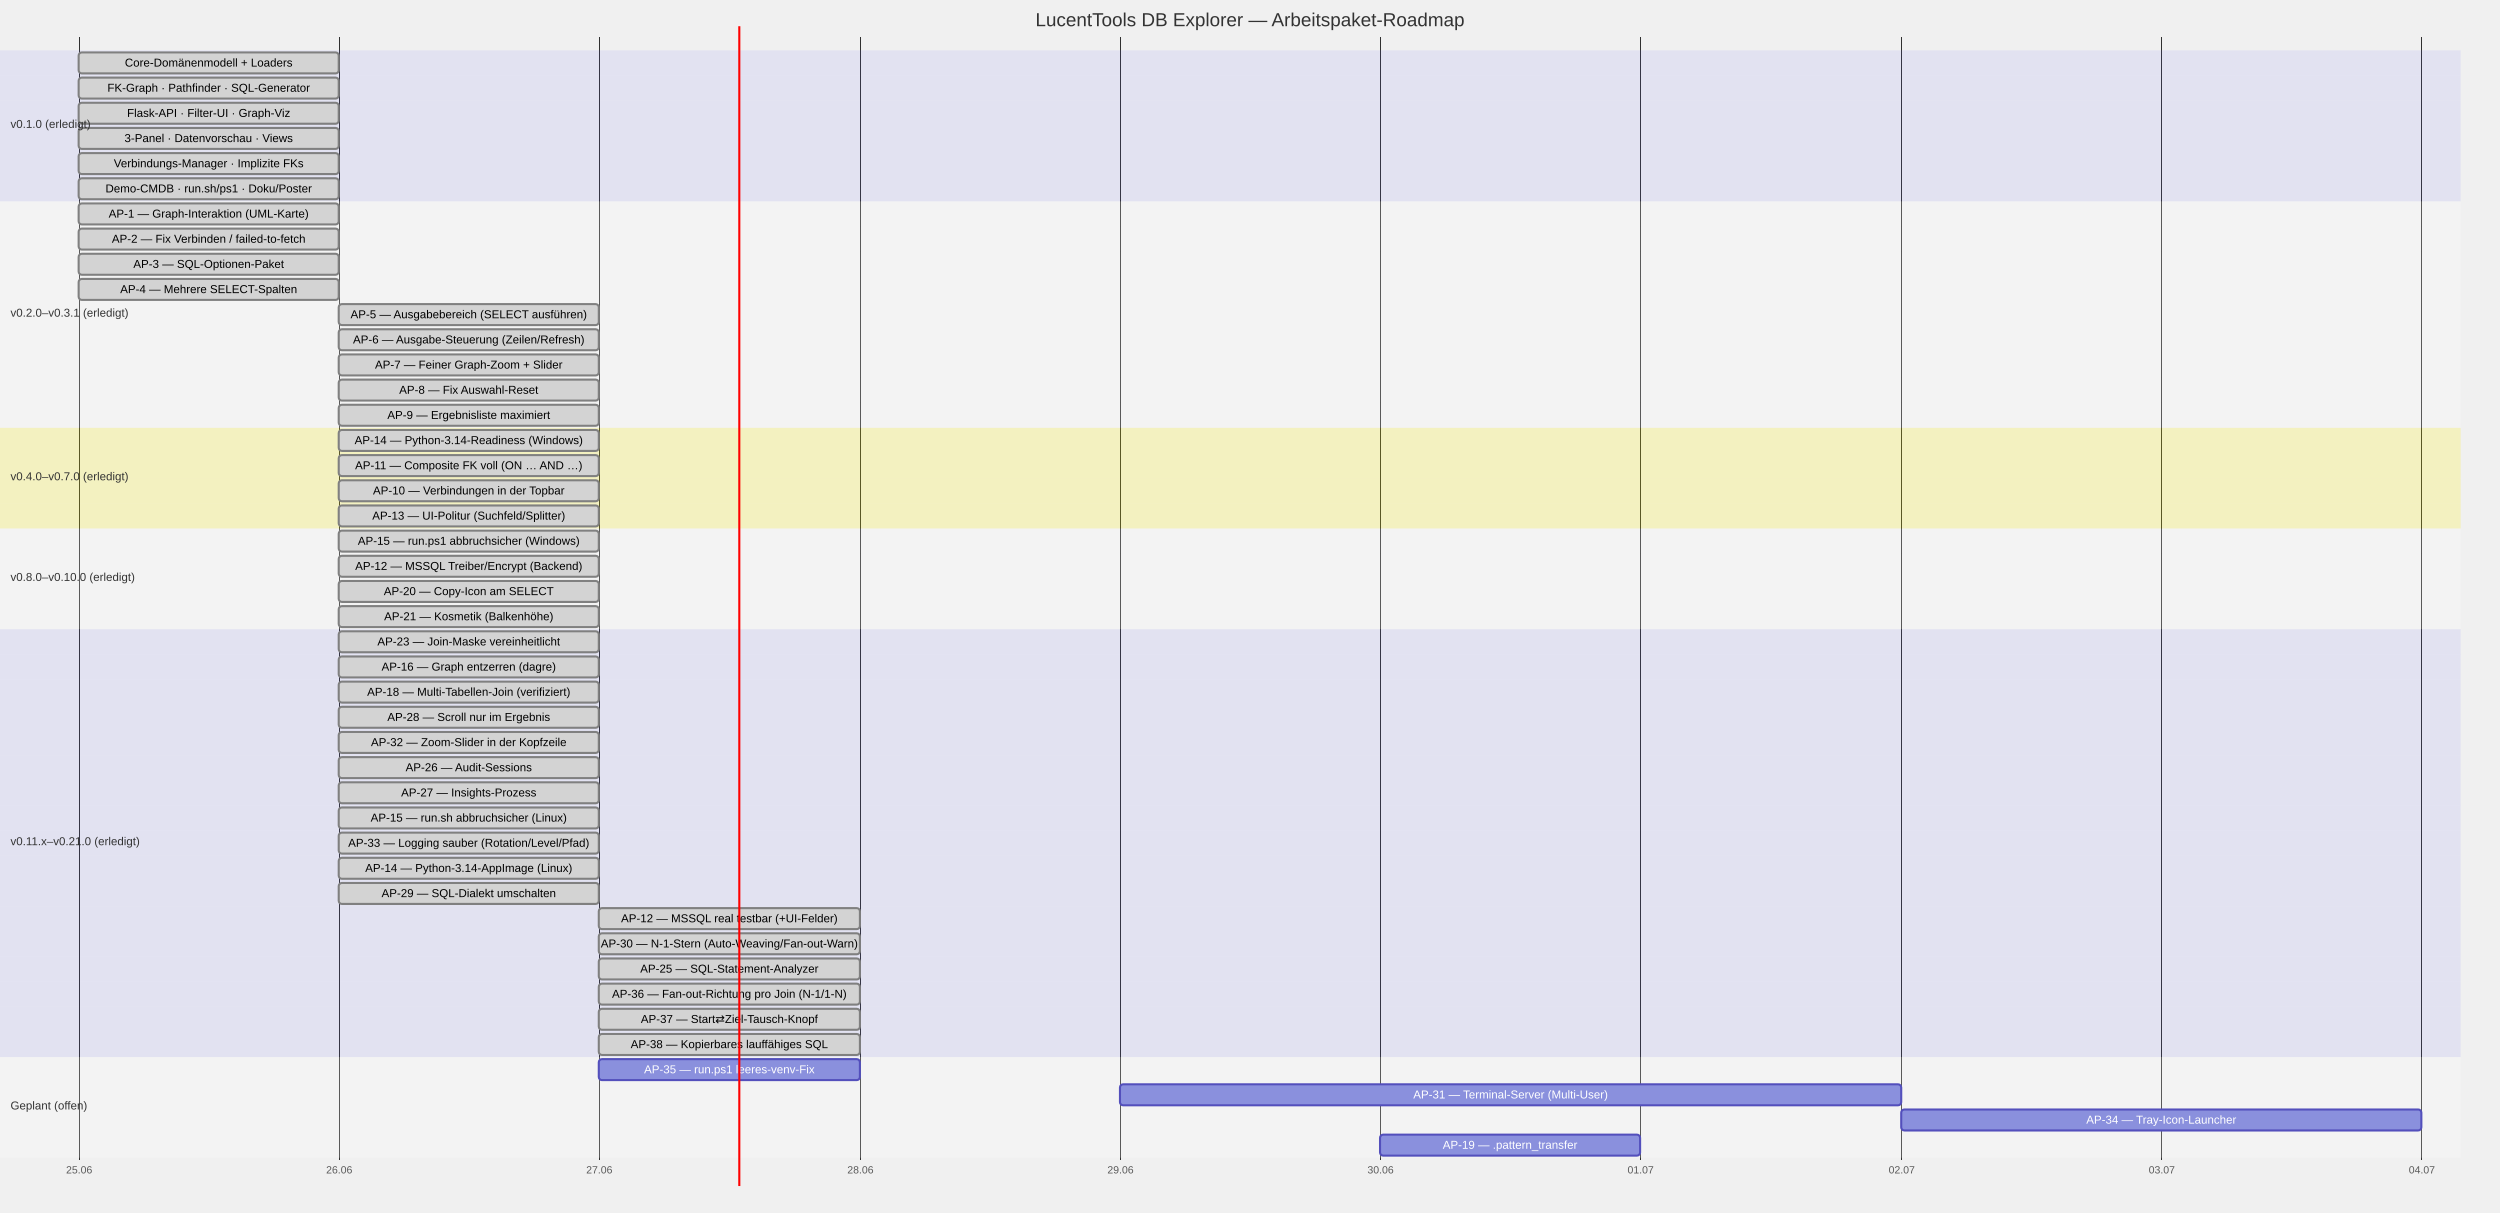
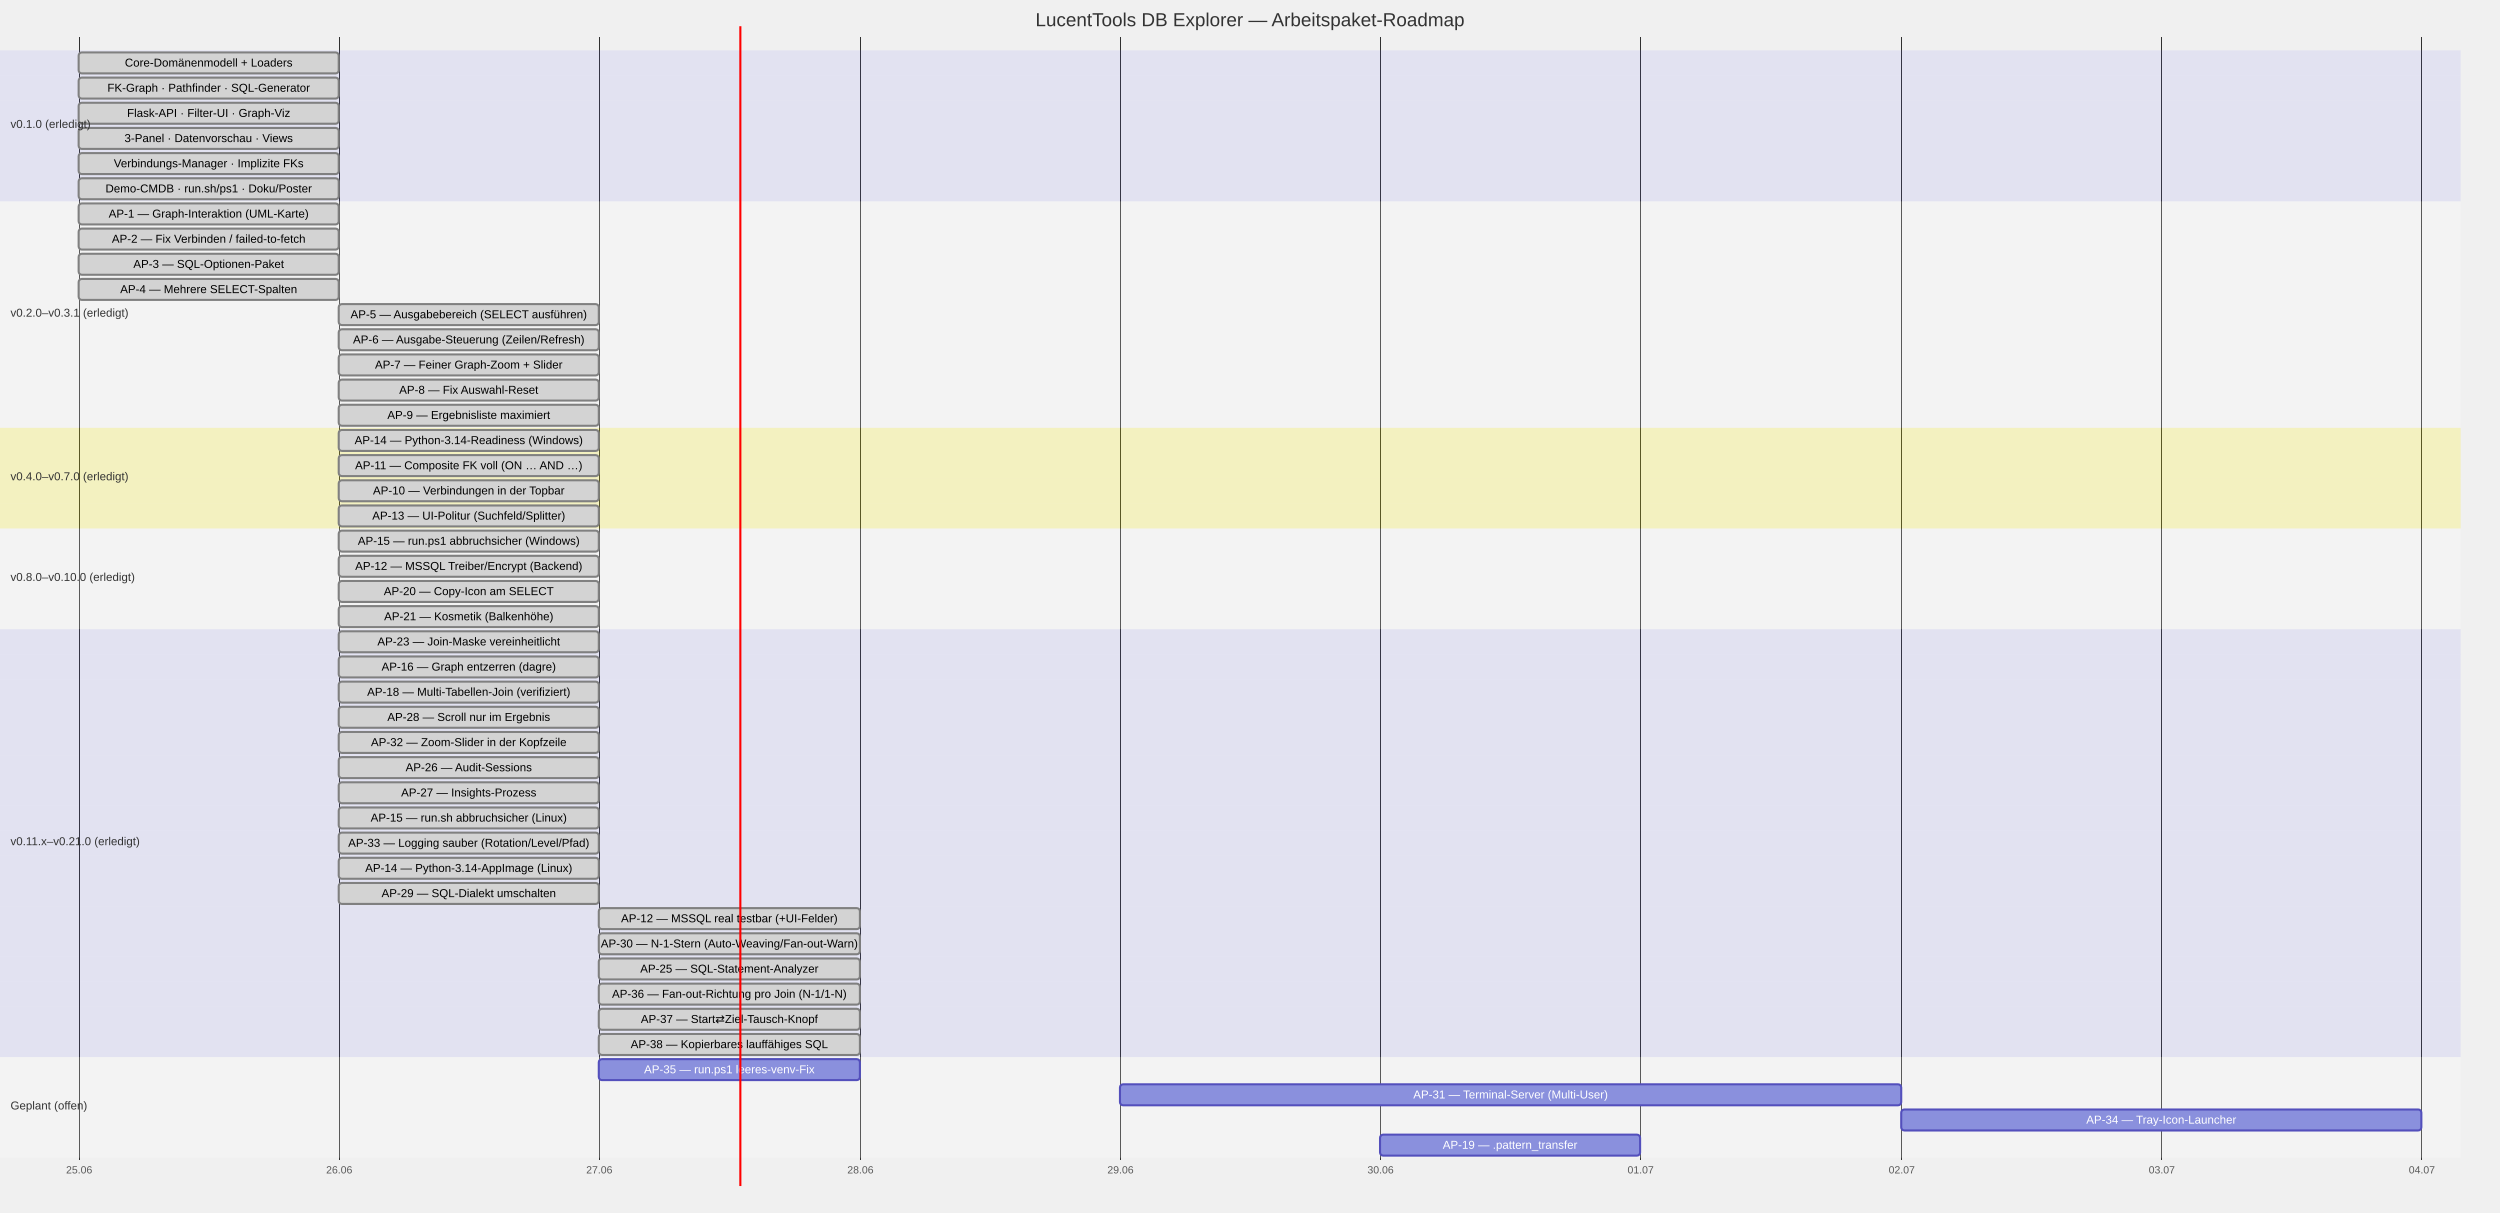
<svg xmlns="http://www.w3.org/2000/svg" id="my-svg" width="2384" viewBox="0 0 2384 1156" style="max-width: 2384px; background-color: transparent;" role="graphics-document document" aria-roledescription="gantt">
  <style>#my-svg{font-family:"trebuchet ms",verdana,arial,sans-serif;font-size:16px;fill:#333;}@keyframes edge-animation-frame{from{stroke-dashoffset:0;}}@keyframes dash{to{stroke-dashoffset:0;}}#my-svg .edge-animation-slow{stroke-dasharray:9,5!important;stroke-dashoffset:900;animation:dash 50s linear infinite;stroke-linecap:round;}#my-svg .edge-animation-fast{stroke-dasharray:9,5!important;stroke-dashoffset:900;animation:dash 20s linear infinite;stroke-linecap:round;}#my-svg .error-icon{fill:#552222;}#my-svg .error-text{fill:#552222;stroke:#552222;}#my-svg .edge-thickness-normal{stroke-width:1px;}#my-svg .edge-thickness-thick{stroke-width:3.5px;}#my-svg .edge-pattern-solid{stroke-dasharray:0;}#my-svg .edge-thickness-invisible{stroke-width:0;fill:none;}#my-svg .edge-pattern-dashed{stroke-dasharray:3;}#my-svg .edge-pattern-dotted{stroke-dasharray:2;}#my-svg .marker{fill:#333333;stroke:#333333;}#my-svg .marker.cross{stroke:#333333;}#my-svg svg{font-family:"trebuchet ms",verdana,arial,sans-serif;font-size:16px;}#my-svg p{margin:0;}#my-svg .mermaid-main-font{font-family:"trebuchet ms",verdana,arial,sans-serif;}#my-svg .exclude-range{fill:#eeeeee;}#my-svg .section{stroke:none;opacity:0.2;}#my-svg .section0{fill:rgba(102, 102, 255, 0.49);}#my-svg .section2{fill:#fff400;}#my-svg .section1,#my-svg .section3{fill:white;opacity:0.2;}#my-svg .sectionTitle0{fill:#333;}#my-svg .sectionTitle1{fill:#333;}#my-svg .sectionTitle2{fill:#333;}#my-svg .sectionTitle3{fill:#333;}#my-svg .sectionTitle{text-anchor:start;font-family:"trebuchet ms",verdana,arial,sans-serif;}#my-svg .grid .tick{stroke:lightgrey;opacity:0.8;shape-rendering:crispEdges;}#my-svg .grid .tick text{font-family:"trebuchet ms",verdana,arial,sans-serif;fill:#333;}#my-svg .grid path{stroke-width:0;}#my-svg .today{fill:none;stroke:red;stroke-width:2px;}#my-svg .task{stroke-width:2;}#my-svg .taskText{text-anchor:middle;font-family:"trebuchet ms",verdana,arial,sans-serif;}#my-svg .taskTextOutsideRight{fill:black;text-anchor:start;font-family:"trebuchet ms",verdana,arial,sans-serif;}#my-svg .taskTextOutsideLeft{fill:black;text-anchor:end;}#my-svg .task.clickable{cursor:pointer;}#my-svg .taskText.clickable{cursor:pointer;fill:#003163!important;font-weight:bold;}#my-svg .taskTextOutsideLeft.clickable{cursor:pointer;fill:#003163!important;font-weight:bold;}#my-svg .taskTextOutsideRight.clickable{cursor:pointer;fill:#003163!important;font-weight:bold;}#my-svg .taskText0,#my-svg .taskText1,#my-svg .taskText2,#my-svg .taskText3{fill:white;}#my-svg .task0,#my-svg .task1,#my-svg .task2,#my-svg .task3{fill:#8a90dd;stroke:#534fbc;}#my-svg .taskTextOutside0,#my-svg .taskTextOutside2{fill:black;}#my-svg .taskTextOutside1,#my-svg .taskTextOutside3{fill:black;}#my-svg .active0,#my-svg .active1,#my-svg .active2,#my-svg .active3{fill:#bfc7ff;stroke:#534fbc;}#my-svg .activeText0,#my-svg .activeText1,#my-svg .activeText2,#my-svg .activeText3{fill:black!important;}#my-svg .done0,#my-svg .done1,#my-svg .done2,#my-svg .done3{stroke:grey;fill:lightgrey;stroke-width:2;}#my-svg .doneText0,#my-svg .doneText1,#my-svg .doneText2,#my-svg .doneText3{fill:black!important;}#my-svg .doneText0.taskTextOutsideLeft,#my-svg .doneText0.taskTextOutsideRight,#my-svg .doneText1.taskTextOutsideLeft,#my-svg .doneText1.taskTextOutsideRight,#my-svg .doneText2.taskTextOutsideLeft,#my-svg .doneText2.taskTextOutsideRight,#my-svg .doneText3.taskTextOutsideLeft,#my-svg .doneText3.taskTextOutsideRight{fill:black!important;}#my-svg .crit0,#my-svg .crit1,#my-svg .crit2,#my-svg .crit3{stroke:#ff8888;fill:red;stroke-width:2;}#my-svg .activeCrit0,#my-svg .activeCrit1,#my-svg .activeCrit2,#my-svg .activeCrit3{stroke:#ff8888;fill:#bfc7ff;stroke-width:2;}#my-svg .doneCrit0,#my-svg .doneCrit1,#my-svg .doneCrit2,#my-svg .doneCrit3{stroke:#ff8888;fill:lightgrey;stroke-width:2;cursor:pointer;shape-rendering:crispEdges;}#my-svg .milestone{transform:rotate(45deg) scale(0.8,0.8);}#my-svg .milestoneText{font-style:italic;}#my-svg .doneCritText0,#my-svg .doneCritText1,#my-svg .doneCritText2,#my-svg .doneCritText3{fill:black!important;}#my-svg .doneCritText0.taskTextOutsideLeft,#my-svg .doneCritText0.taskTextOutsideRight,#my-svg .doneCritText1.taskTextOutsideLeft,#my-svg .doneCritText1.taskTextOutsideRight,#my-svg .doneCritText2.taskTextOutsideLeft,#my-svg .doneCritText2.taskTextOutsideRight,#my-svg .doneCritText3.taskTextOutsideLeft,#my-svg .doneCritText3.taskTextOutsideRight{fill:black!important;}#my-svg .vert{stroke:navy;}#my-svg .vertText{font-size:15px;text-anchor:middle;fill:navy!important;}#my-svg .activeCritText0,#my-svg .activeCritText1,#my-svg .activeCritText2,#my-svg .activeCritText3{fill:black!important;}#my-svg .titleText{text-anchor:middle;font-size:18px;fill:#333;font-family:"trebuchet ms",verdana,arial,sans-serif;}#my-svg .node .neo-node{stroke:#9370DB;}#my-svg [data-look="neo"].node rect,#my-svg [data-look="neo"].cluster rect,#my-svg [data-look="neo"].node polygon{stroke:#9370DB;filter:drop-shadow(1px 2px 2px rgba(185, 185, 185, 1));}#my-svg [data-look="neo"].node path{stroke:#9370DB;stroke-width:1px;}#my-svg [data-look="neo"].node .outer-path{filter:drop-shadow(1px 2px 2px rgba(185, 185, 185, 1));}#my-svg [data-look="neo"].node .neo-line path{stroke:#9370DB;filter:none;}#my-svg [data-look="neo"].node circle{stroke:#9370DB;filter:drop-shadow(1px 2px 2px rgba(185, 185, 185, 1));}#my-svg [data-look="neo"].node circle .state-start{fill:#000000;}#my-svg [data-look="neo"].icon-shape .icon{fill:#9370DB;filter:drop-shadow(1px 2px 2px rgba(185, 185, 185, 1));}#my-svg [data-look="neo"].icon-shape .icon-neo path{stroke:#9370DB;filter:drop-shadow(1px 2px 2px rgba(185, 185, 185, 1));}#my-svg :root{--mermaid-font-family:"trebuchet ms",verdana,arial,sans-serif;}</style>
  <g />
  <g class="grid" transform="translate(75, 1106)" fill="none" font-size="10" font-family="sans-serif" text-anchor="middle">
    <path class="domain" stroke="currentColor" d="M0.5,-1071V0.5H2234.5V-1071" />
    <g class="tick" opacity="1" transform="translate(0.5,0)">
      <line stroke="currentColor" y2="-1071" />
      <text fill="#000" y="3" dy="1em" stroke="none" font-size="10" style="text-anchor: middle;"> 25.06</text>
    </g>
    <g class="tick" opacity="1" transform="translate(248.5,0)">
      <line stroke="currentColor" y2="-1071" />
      <text fill="#000" y="3" dy="1em" stroke="none" font-size="10" style="text-anchor: middle;"> 26.06</text>
    </g>
    <g class="tick" opacity="1" transform="translate(496.5,0)">
      <line stroke="currentColor" y2="-1071" />
      <text fill="#000" y="3" dy="1em" stroke="none" font-size="10" style="text-anchor: middle;"> 27.06</text>
    </g>
    <g class="tick" opacity="1" transform="translate(745.5,0)">
      <line stroke="currentColor" y2="-1071" />
      <text fill="#000" y="3" dy="1em" stroke="none" font-size="10" style="text-anchor: middle;"> 28.06</text>
    </g>
    <g class="tick" opacity="1" transform="translate(993.5,0)">
      <line stroke="currentColor" y2="-1071" />
      <text fill="#000" y="3" dy="1em" stroke="none" font-size="10" style="text-anchor: middle;"> 29.06</text>
    </g>
    <g class="tick" opacity="1" transform="translate(1241.5,0)">
      <line stroke="currentColor" y2="-1071" />
      <text fill="#000" y="3" dy="1em" stroke="none" font-size="10" style="text-anchor: middle;"> 30.06</text>
    </g>
    <g class="tick" opacity="1" transform="translate(1489.5,0)">
      <line stroke="currentColor" y2="-1071" />
      <text fill="#000" y="3" dy="1em" stroke="none" font-size="10" style="text-anchor: middle;"> 01.07</text>
    </g>
    <g class="tick" opacity="1" transform="translate(1738.5,0)">
      <line stroke="currentColor" y2="-1071" />
      <text fill="#000" y="3" dy="1em" stroke="none" font-size="10" style="text-anchor: middle;"> 02.07</text>
    </g>
    <g class="tick" opacity="1" transform="translate(1986.5,0)">
      <line stroke="currentColor" y2="-1071" />
      <text fill="#000" y="3" dy="1em" stroke="none" font-size="10" style="text-anchor: middle;"> 03.07</text>
    </g>
    <g class="tick" opacity="1" transform="translate(2234.5,0)">
      <line stroke="currentColor" y2="-1071" />
      <text fill="#000" y="3" dy="1em" stroke="none" font-size="10" style="text-anchor: middle;"> 04.07</text>
    </g>
  </g>
  <g>
    <rect x="0" y="48" width="2346.5" height="24" class="section section0" />
    <rect x="0" y="72" width="2346.5" height="24" class="section section0" />
    <rect x="0" y="96" width="2346.5" height="24" class="section section0" />
    <rect x="0" y="120" width="2346.5" height="24" class="section section0" />
    <rect x="0" y="144" width="2346.5" height="24" class="section section0" />
    <rect x="0" y="168" width="2346.5" height="24" class="section section0" />
    <rect x="0" y="192" width="2346.5" height="24" class="section section1" />
    <rect x="0" y="216" width="2346.5" height="24" class="section section1" />
    <rect x="0" y="240" width="2346.5" height="24" class="section section1" />
    <rect x="0" y="264" width="2346.5" height="24" class="section section1" />
    <rect x="0" y="288" width="2346.5" height="24" class="section section1" />
    <rect x="0" y="312" width="2346.5" height="24" class="section section1" />
    <rect x="0" y="336" width="2346.5" height="24" class="section section1" />
    <rect x="0" y="360" width="2346.5" height="24" class="section section1" />
    <rect x="0" y="384" width="2346.5" height="24" class="section section1" />
    <rect x="0" y="408" width="2346.5" height="24" class="section section2" />
    <rect x="0" y="432" width="2346.5" height="24" class="section section2" />
    <rect x="0" y="456" width="2346.5" height="24" class="section section2" />
    <rect x="0" y="480" width="2346.5" height="24" class="section section2" />
    <rect x="0" y="504" width="2346.5" height="24" class="section section3" />
    <rect x="0" y="528" width="2346.5" height="24" class="section section3" />
    <rect x="0" y="552" width="2346.5" height="24" class="section section3" />
    <rect x="0" y="576" width="2346.5" height="24" class="section section3" />
    <rect x="0" y="600" width="2346.5" height="24" class="section section0" />
    <rect x="0" y="624" width="2346.5" height="24" class="section section0" />
    <rect x="0" y="648" width="2346.5" height="24" class="section section0" />
    <rect x="0" y="672" width="2346.5" height="24" class="section section0" />
    <rect x="0" y="696" width="2346.5" height="24" class="section section0" />
    <rect x="0" y="720" width="2346.5" height="24" class="section section0" />
    <rect x="0" y="744" width="2346.5" height="24" class="section section0" />
    <rect x="0" y="768" width="2346.5" height="24" class="section section0" />
    <rect x="0" y="792" width="2346.5" height="24" class="section section0" />
    <rect x="0" y="816" width="2346.5" height="24" class="section section0" />
    <rect x="0" y="840" width="2346.5" height="24" class="section section0" />
    <rect x="0" y="864" width="2346.5" height="24" class="section section0" />
    <rect x="0" y="888" width="2346.5" height="24" class="section section0" />
    <rect x="0" y="912" width="2346.5" height="24" class="section section0" />
    <rect x="0" y="936" width="2346.5" height="24" class="section section0" />
    <rect x="0" y="960" width="2346.5" height="24" class="section section0" />
    <rect x="0" y="984" width="2346.5" height="24" class="section section0" />
    <rect x="0" y="1008" width="2346.5" height="24" class="section section1" />
    <rect x="0" y="1032" width="2346.5" height="24" class="section section1" />
    <rect x="0" y="1080" width="2346.5" height="24" class="section section1" />
    <rect x="0" y="1056" width="2346.5" height="24" class="section section1" />
  </g>
  <g>
    <rect id="my-svg-d1" rx="3" ry="3" x="75" y="50" width="248" height="20" transform-origin="199px 60px" class="task done0" />
    <rect id="my-svg-d2" rx="3" ry="3" x="75" y="74" width="248" height="20" transform-origin="199px 84px" class="task done0" />
    <rect id="my-svg-d3" rx="3" ry="3" x="75" y="98" width="248" height="20" transform-origin="199px 108px" class="task done0" />
    <rect id="my-svg-d4" rx="3" ry="3" x="75" y="122" width="248" height="20" transform-origin="199px 132px" class="task done0" />
    <rect id="my-svg-d5" rx="3" ry="3" x="75" y="146" width="248" height="20" transform-origin="199px 156px" class="task done0" />
    <rect id="my-svg-d6" rx="3" ry="3" x="75" y="170" width="248" height="20" transform-origin="199px 180px" class="task done0" />
    <rect id="my-svg-a1" rx="3" ry="3" x="75" y="194" width="248" height="20" transform-origin="199px 204px" class="task done1" />
    <rect id="my-svg-a2" rx="3" ry="3" x="75" y="218" width="248" height="20" transform-origin="199px 228px" class="task done1" />
    <rect id="my-svg-a3" rx="3" ry="3" x="75" y="242" width="248" height="20" transform-origin="199px 252px" class="task done1" />
    <rect id="my-svg-a4" rx="3" ry="3" x="75" y="266" width="248" height="20" transform-origin="199px 276px" class="task done1" />
    <rect id="my-svg-a5" rx="3" ry="3" x="323" y="290" width="248" height="20" transform-origin="447px 300px" class="task done1" />
    <rect id="my-svg-a6" rx="3" ry="3" x="323" y="314" width="248" height="20" transform-origin="447px 324px" class="task done1" />
    <rect id="my-svg-a7" rx="3" ry="3" x="323" y="338" width="248" height="20" transform-origin="447px 348px" class="task done1" />
    <rect id="my-svg-a8" rx="3" ry="3" x="323" y="362" width="248" height="20" transform-origin="447px 372px" class="task done1" />
    <rect id="my-svg-a9" rx="3" ry="3" x="323" y="386" width="248" height="20" transform-origin="447px 396px" class="task done1" />
    <rect id="my-svg-b1" rx="3" ry="3" x="323" y="410" width="248" height="20" transform-origin="447px 420px" class="task done2" />
    <rect id="my-svg-b2" rx="3" ry="3" x="323" y="434" width="248" height="20" transform-origin="447px 444px" class="task done2" />
    <rect id="my-svg-b3" rx="3" ry="3" x="323" y="458" width="248" height="20" transform-origin="447px 468px" class="task done2" />
    <rect id="my-svg-b4" rx="3" ry="3" x="323" y="482" width="248" height="20" transform-origin="447px 492px" class="task done2" />
    <rect id="my-svg-c1" rx="3" ry="3" x="323" y="506" width="248" height="20" transform-origin="447px 516px" class="task done3" />
    <rect id="my-svg-c2" rx="3" ry="3" x="323" y="530" width="248" height="20" transform-origin="447px 540px" class="task done3" />
    <rect id="my-svg-c3" rx="3" ry="3" x="323" y="554" width="248" height="20" transform-origin="447px 564px" class="task done3" />
    <rect id="my-svg-c4" rx="3" ry="3" x="323" y="578" width="248" height="20" transform-origin="447px 588px" class="task done3" />
    <rect id="my-svg-e1" rx="3" ry="3" x="323" y="602" width="248" height="20" transform-origin="447px 612px" class="task done0" />
    <rect id="my-svg-e2" rx="3" ry="3" x="323" y="626" width="248" height="20" transform-origin="447px 636px" class="task done0" />
    <rect id="my-svg-e3" rx="3" ry="3" x="323" y="650" width="248" height="20" transform-origin="447px 660px" class="task done0" />
    <rect id="my-svg-e4" rx="3" ry="3" x="323" y="674" width="248" height="20" transform-origin="447px 684px" class="task done0" />
    <rect id="my-svg-e5" rx="3" ry="3" x="323" y="698" width="248" height="20" transform-origin="447px 708px" class="task done0" />
    <rect id="my-svg-e6" rx="3" ry="3" x="323" y="722" width="248" height="20" transform-origin="447px 732px" class="task done0" />
    <rect id="my-svg-e7" rx="3" ry="3" x="323" y="746" width="248" height="20" transform-origin="447px 756px" class="task done0" />
    <rect id="my-svg-e8" rx="3" ry="3" x="323" y="770" width="248" height="20" transform-origin="447px 780px" class="task done0" />
    <rect id="my-svg-e9" rx="3" ry="3" x="323" y="794" width="248" height="20" transform-origin="447px 804px" class="task done0" />
    <rect id="my-svg-e10" rx="3" ry="3" x="323" y="818" width="248" height="20" transform-origin="447px 828px" class="task done0" />
    <rect id="my-svg-e11" rx="3" ry="3" x="323" y="842" width="248" height="20" transform-origin="447px 852px" class="task done0" />
    <rect id="my-svg-e12" rx="3" ry="3" x="571" y="866" width="249" height="20" transform-origin="695.5px 876px" class="task done0" />
    <rect id="my-svg-e13" rx="3" ry="3" x="571" y="890" width="249" height="20" transform-origin="695.5px 900px" class="task done0" />
    <rect id="my-svg-e14" rx="3" ry="3" x="571" y="914" width="249" height="20" transform-origin="695.5px 924px" class="task done0" />
    <rect id="my-svg-e15" rx="3" ry="3" x="571" y="938" width="249" height="20" transform-origin="695.5px 948px" class="task done0" />
    <rect id="my-svg-e16" rx="3" ry="3" x="571" y="962" width="249" height="20" transform-origin="695.5px 972px" class="task done0" />
    <rect id="my-svg-e17" rx="3" ry="3" x="571" y="986" width="249" height="20" transform-origin="695.5px 996px" class="task done0" />
    <rect id="my-svg-p3" rx="3" ry="3" x="571" y="1010" width="249" height="20" transform-origin="695.5px 1020px" class="task task1" />
    <rect id="my-svg-p7" rx="3" ry="3" x="1068" y="1034" width="745" height="20" transform-origin="1440.5px 1044px" class="task task1" />
    <rect id="my-svg-p11" rx="3" ry="3" x="1316" y="1082" width="248" height="20" transform-origin="1440px 1092px" class="task task1" />
    <rect id="my-svg-p9" rx="3" ry="3" x="1813" y="1058" width="496" height="20" transform-origin="2061px 1068px" class="task task1" />
    <text id="my-svg-d1-text" font-size="11" x="199" y="63.5" class="taskText taskText0  doneText0 width-157.0771484375">Core-Domänenmodell + Loaders          </text>
    <text id="my-svg-d2-text" font-size="11" x="199" y="87.5" class="taskText taskText0  doneText0 width-191.59716796875">FK-Graph · Pathfinder · SQL-Generator </text>
    <text id="my-svg-d3-text" font-size="11" x="199" y="111.5" class="taskText taskText0  doneText0 width-155.171875">Flask-API · Filter-UI · Graph-Viz     </text>
    <text id="my-svg-d4-text" font-size="11" x="199" y="135.5" class="taskText taskText0  doneText0 width-158.5380859375">3-Panel · Datenvorschau · Views       </text>
    <text id="my-svg-d5-text" font-size="11" x="199" y="159.5" class="taskText taskText0  doneText0 width-179.1416015625">Verbindungs-Manager · Implizite FKs   </text>
    <text id="my-svg-d6-text" font-size="11" x="199" y="183.5" class="taskText taskText0  doneText0 width-194.73388671875">Demo-CMDB · run.sh/ps1 · Doku/Poster  </text>
    <text id="my-svg-a1-text" font-size="11" x="199" y="207.5" class="taskText taskText1  doneText1 width-187.953125">AP-1 — Graph-Interaktion (UML-Karte)        </text>
    <text id="my-svg-a2-text" font-size="11" x="199" y="231.5" class="taskText taskText1  doneText1 width-189.296875">AP-2 — Fix Verbinden / failed-to-fetch      </text>
    <text id="my-svg-a3-text" font-size="11" x="199" y="255.5" class="taskText taskText1  doneText1 width-136.41455078125">AP-3 — SQL-Optionen-Paket                   </text>
    <text id="my-svg-a4-text" font-size="11" x="199" y="279.5" class="taskText taskText1  doneText1 width-156.21875">AP-4 — Mehrere SELECT-Spalten               </text>
    <text id="my-svg-a5-text" font-size="11" x="447" y="303.5" class="taskText taskText1  doneText1 width-212.640625">AP-5 — Ausgabebereich (SELECT ausführen)    </text>
    <text id="my-svg-a6-text" font-size="11" x="447" y="327.5" class="taskText taskText1  doneText1 width-214.796875">AP-6 — Ausgabe-Steuerung (Zeilen/Refresh)   </text>
    <text id="my-svg-a7-text" font-size="11" x="447" y="351.5" class="taskText taskText1  doneText1 width-173.501953125">AP-7 — Feiner Graph-Zoom + Slider           </text>
    <text id="my-svg-a8-text" font-size="11" x="447" y="375.5" class="taskText taskText1  doneText1 width-125.8818359375">AP-8 — Fix Auswahl-Reset                    </text>
    <text id="my-svg-a9-text" font-size="11" x="447" y="399.5" class="taskText taskText1  doneText1 width-154.16064453125">AP-9 — Ergebnisliste maximiert              </text>
    <text id="my-svg-b1-text" font-size="11" x="447" y="423.5" class="taskText taskText2  doneText2 width-208.53125">AP-14 — Python-3.14-Readiness (Windows)     </text>
    <text id="my-svg-b2-text" font-size="11" x="447" y="447.5" class="taskText taskText2  doneText2 width-202.59375">AP-11 — Composite FK voll (ON … AND …)      </text>
    <text id="my-svg-b3-text" font-size="11" x="447" y="471.5" class="taskText taskText2  doneText2 width-179.13623046875">AP-10 — Verbindungen in der Topbar          </text>
    <text id="my-svg-b4-text" font-size="11" x="447" y="495.5" class="taskText taskText2  doneText2 width-185.84375">AP-13 — UI-Politur (Suchfeld/Splitter)      </text>
    <text id="my-svg-c1-text" font-size="11" x="447" y="519.5" class="taskText taskText3  doneText3 width-206.4375">AP-15 — run.ps1 abbruchsicher (Windows)     </text>
    <text id="my-svg-c2-text" font-size="11" x="447" y="543.5" class="taskText taskText3  doneText3 width-207.84375">AP-12 — MSSQL Treiber/Encrypt (Backend)     </text>
    <text id="my-svg-c3-text" font-size="11" x="447" y="567.5" class="taskText taskText3  doneText3 width-149.162109375">AP-20 — Copy-Icon am SELECT                 </text>
    <text id="my-svg-c4-text" font-size="11" x="447" y="591.5" class="taskText taskText3  doneText3 width-155.546875">AP-21 — Kosmetik (Balkenhöhe)               </text>
    <text id="my-svg-e1-text" font-size="11" x="447" y="615.5" class="taskText taskText0  doneText0 width-173.287109375">AP-23 — Join-Maske vereinheitlicht          </text>
    <text id="my-svg-e2-text" font-size="11" x="447" y="639.5" class="taskText taskText0  doneText0 width-163.109375">AP-16 — Graph entzerren (dagre)             </text>
    <text id="my-svg-e3-text" font-size="11" x="447" y="663.5" class="taskText taskText0  doneText0 width-197.640625">AP-18 — Multi-Tabellen-Join (verifiziert)   </text>
    <text id="my-svg-e4-text" font-size="11" x="447" y="687.5" class="taskText taskText0  doneText0 width-150.77685546875">AP-28 — Scroll nur im Ergebnis              </text>
    <text id="my-svg-e5-text" font-size="11" x="447" y="711.5" class="taskText taskText0  doneText0 width-183.1875">AP-32 — Zoom-Slider in der Kopfzeile        </text>
    <text id="my-svg-e6-text" font-size="11" x="447" y="735.5" class="taskText taskText0  doneText0 width-112.70654296875">AP-26 — Audit-Sessions                      </text>
    <text id="my-svg-e7-text" font-size="11" x="447" y="759.5" class="taskText taskText0  doneText0 width-120.41943359375">AP-27 — Insights-Prozess                    </text>
    <text id="my-svg-e8-text" font-size="11" x="447" y="783.5" class="taskText taskText0  doneText0 width-183.75">AP-15 — run.sh abbruchsicher (Linux)        </text>
    <text id="my-svg-e9-text" font-size="11" x="447" y="807.5" class="taskText taskText0  doneText0 width-228.703125">AP-33 — Logging sauber (Rotation/Level/Pfad) </text>
    <text id="my-svg-e10-text" font-size="11" x="447" y="831.5" class="taskText taskText0  doneText0 width-192.046875">AP-14 — Python-3.14-AppImage (Linux)         </text>
    <text id="my-svg-e11-text" font-size="11" x="447" y="855.5" class="taskText taskText0  doneText0 width-159.8125">AP-29 — SQL-Dialekt umschalten               </text>
    <text id="my-svg-e12-text" font-size="11" x="695.5" y="879.5" class="taskText taskText0  doneText0 width-197.984375">AP-12 — MSSQL real testbar (+UI-Felder)      </text>
    <text id="my-svg-e13-text" font-size="11" x="695.5" y="903.5" class="taskText taskText0  doneText0 width-241.125">AP-30 — N-1-Stern (Auto-Weaving/Fan-out-Warn) </text>
    <text id="my-svg-e14-text" font-size="11" x="695.5" y="927.5" class="taskText taskText0  doneText0 width-163.7373046875">AP-25 — SQL-Statement-Analyzer               </text>
    <text id="my-svg-e15-text" font-size="11" x="695.5" y="951.5" class="taskText taskText0  doneText0 width-221.765625">AP-36 — Fan-out-Richtung pro Join (N-1/1-N)  </text>
    <text id="my-svg-e16-text" font-size="11" x="695.5" y="975.5" class="taskText taskText0  doneText0 width-164.2294921875">AP-37 — Start⇄Ziel-Tausch-Knopf              </text>
    <text id="my-svg-e17-text" font-size="11" x="695.5" y="999.5" class="taskText taskText0  doneText0 width-180.388671875">AP-38 — Kopierbares lauffähiges SQL          </text>
    <text id="my-svg-p3-text" font-size="11" x="695.5" y="1023.5" class="taskText taskText1  width-158.646484375">AP-35 — run.ps1 leeres-venv-Fix             </text>
    <text id="my-svg-p7-text" font-size="11" x="1440.5" y="1047.5" class="taskText taskText1  width-182.421875">AP-31 — Terminal-Server (Multi-User)        </text>
    <text id="my-svg-p11-text" font-size="11" x="1440" y="1095.5" class="taskText taskText1  width-129.57177734375">AP-19 — .pattern_transfer                   </text>
    <text id="my-svg-p9-text" font-size="11" x="2061" y="1071.5" class="taskText taskText1  width-137.6875">AP-34 — Tray-Icon-Launcher                  </text>
  </g>
  <g>
    <text dy="0em" x="10" y="122" font-size="11" class="sectionTitle sectionTitle0">
      <tspan alignment-baseline="central" x="10">v0.1.0 (erledigt)</tspan>
    </text>
    <text dy="0em" x="10" y="302" font-size="11" class="sectionTitle sectionTitle1">
      <tspan alignment-baseline="central" x="10">v0.2.0–v0.3.1 (erledigt)</tspan>
    </text>
    <text dy="0em" x="10" y="458" font-size="11" class="sectionTitle sectionTitle2">
      <tspan alignment-baseline="central" x="10">v0.4.0–v0.7.0 (erledigt)</tspan>
    </text>
    <text dy="0em" x="10" y="554" font-size="11" class="sectionTitle sectionTitle3">
      <tspan alignment-baseline="central" x="10">v0.8.0–v0.10.0 (erledigt)</tspan>
    </text>
    <text dy="0em" x="10" y="806" font-size="11" class="sectionTitle sectionTitle0">
      <tspan alignment-baseline="central" x="10">v0.11.x–v0.21.0 (erledigt)</tspan>
    </text>
    <text dy="0em" x="10" y="1058" font-size="11" class="sectionTitle sectionTitle1">
      <tspan alignment-baseline="central" x="10">Geplant (offen)</tspan>
    </text>
  </g>
  <g class="today">
-     <line x1="705" x2="705" y1="25" y2="1131" class="today" />
+     <line x1="706" x2="706" y1="25" y2="1131" class="today" />
  </g>
  <text x="1192" y="25" class="titleText">LucentTools DB Explorer — Arbeitspaket-Roadmap</text>
</svg>
